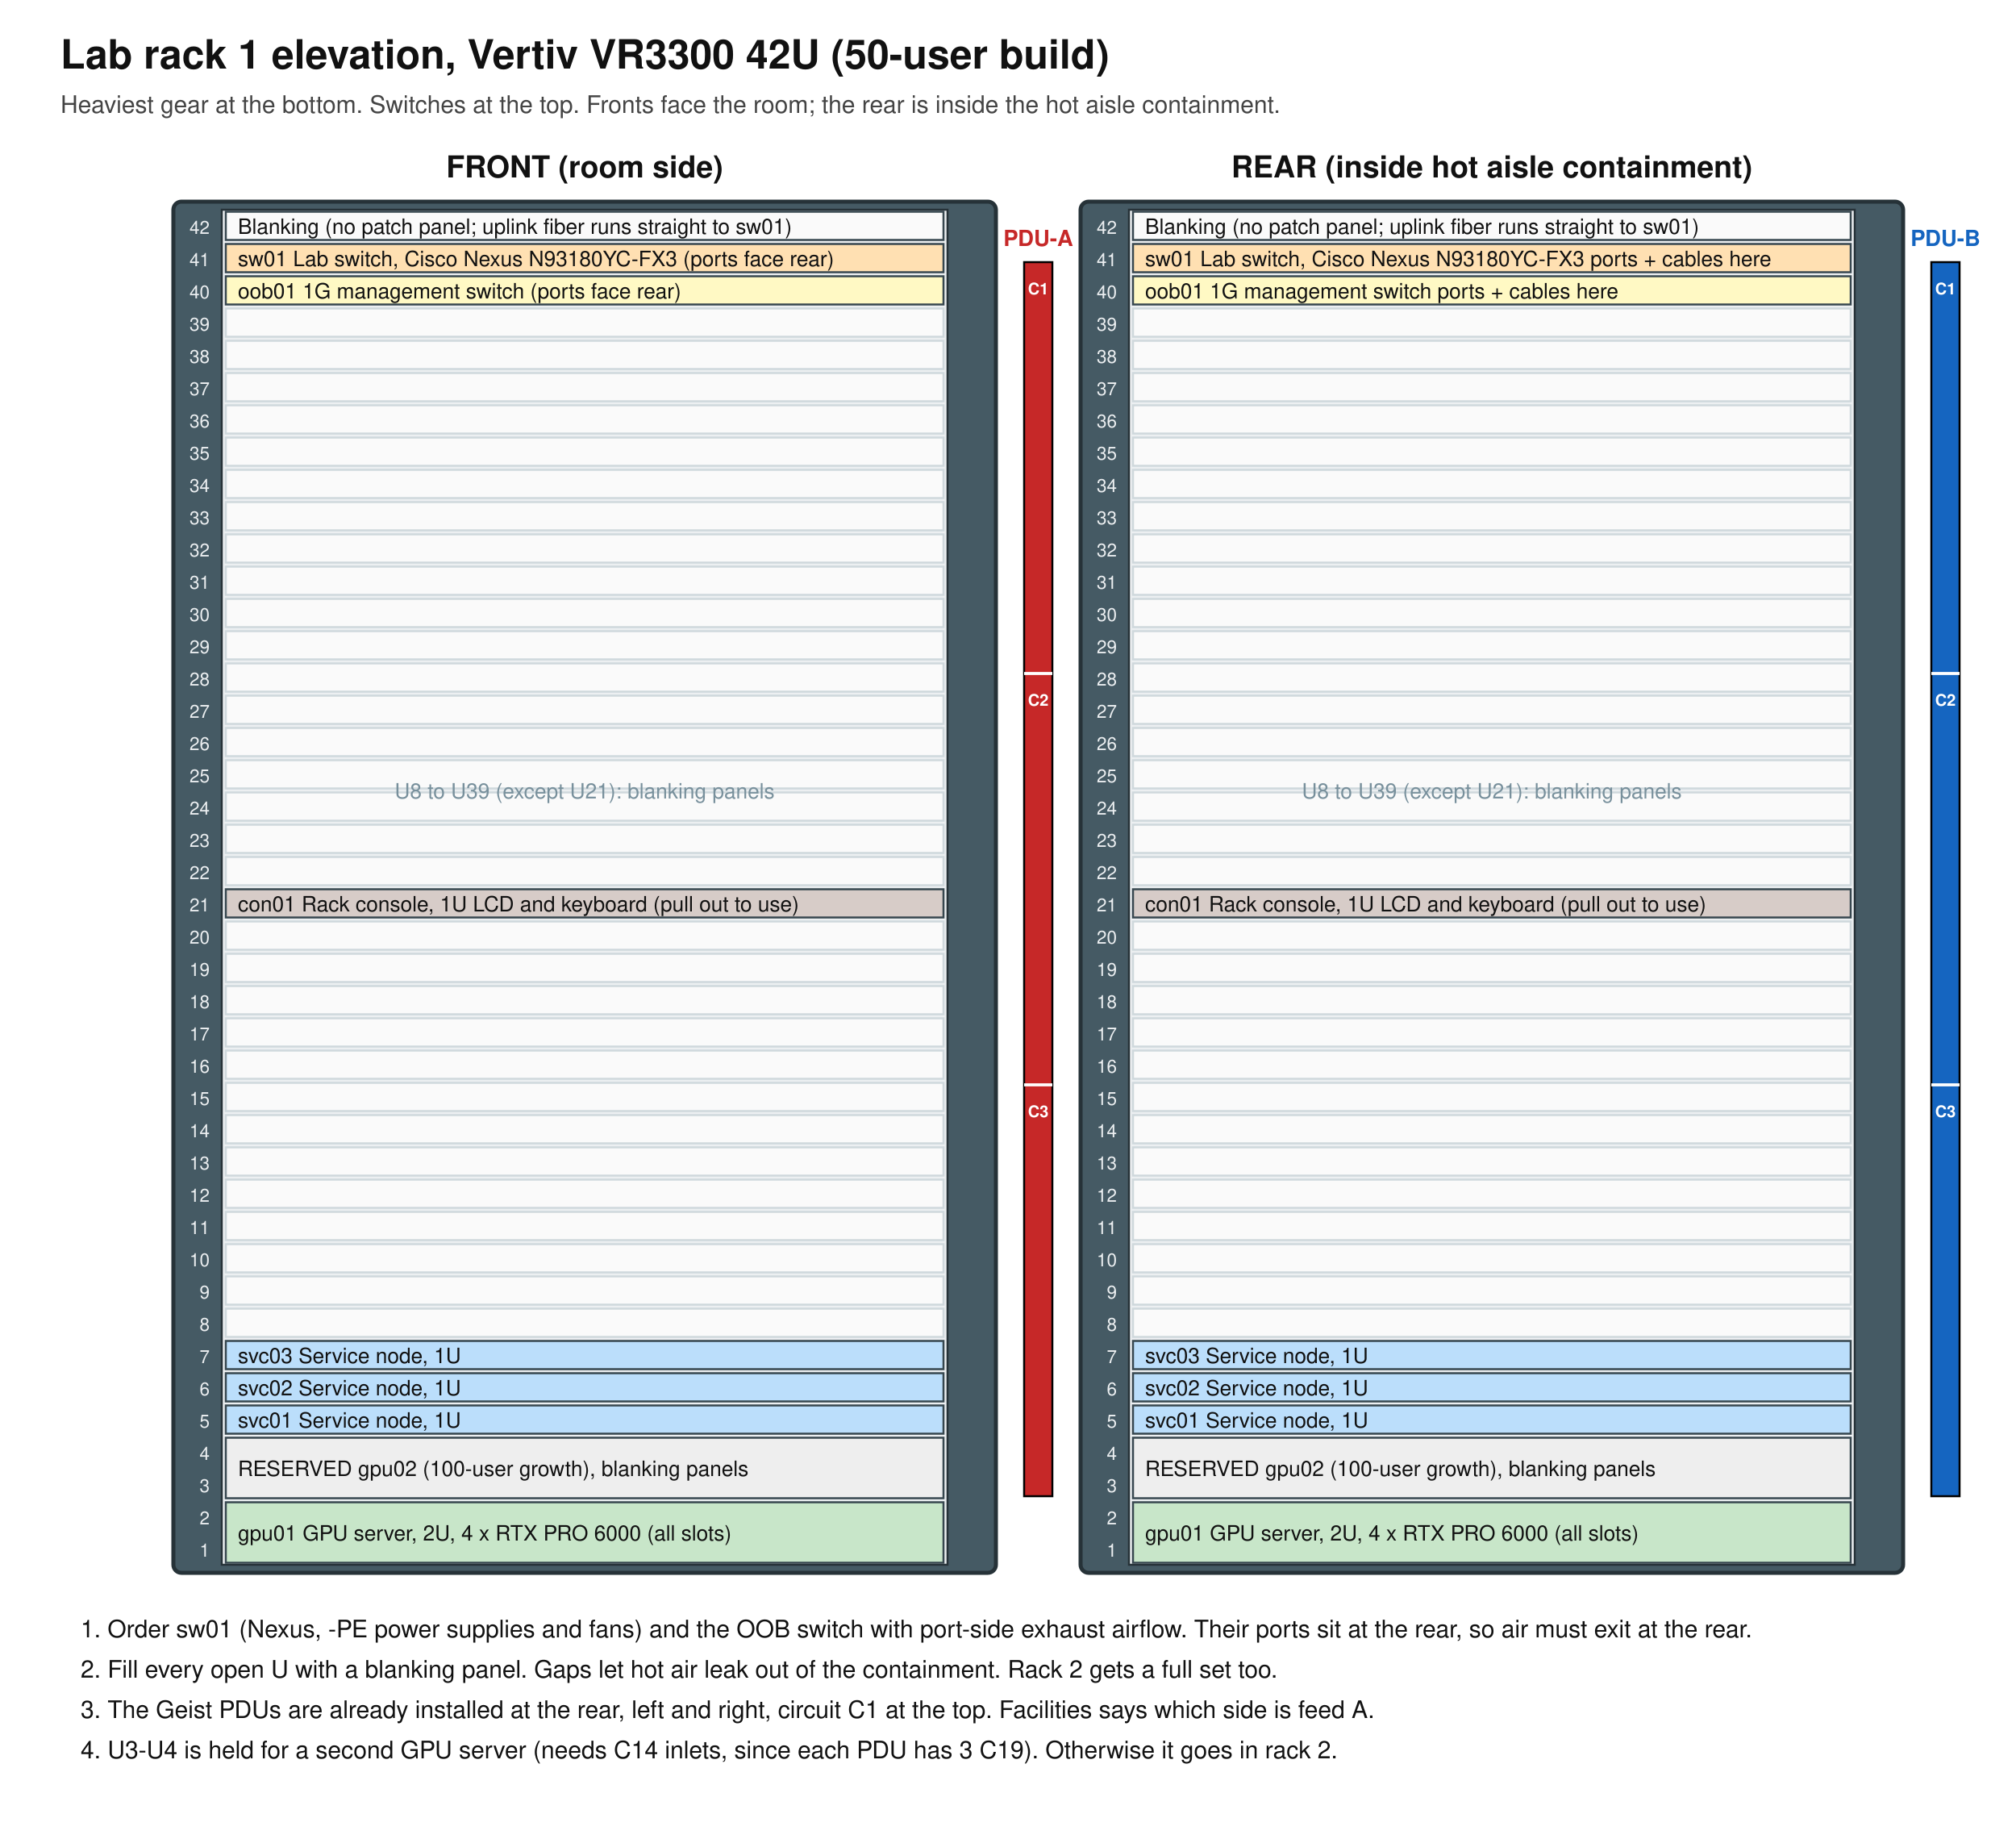
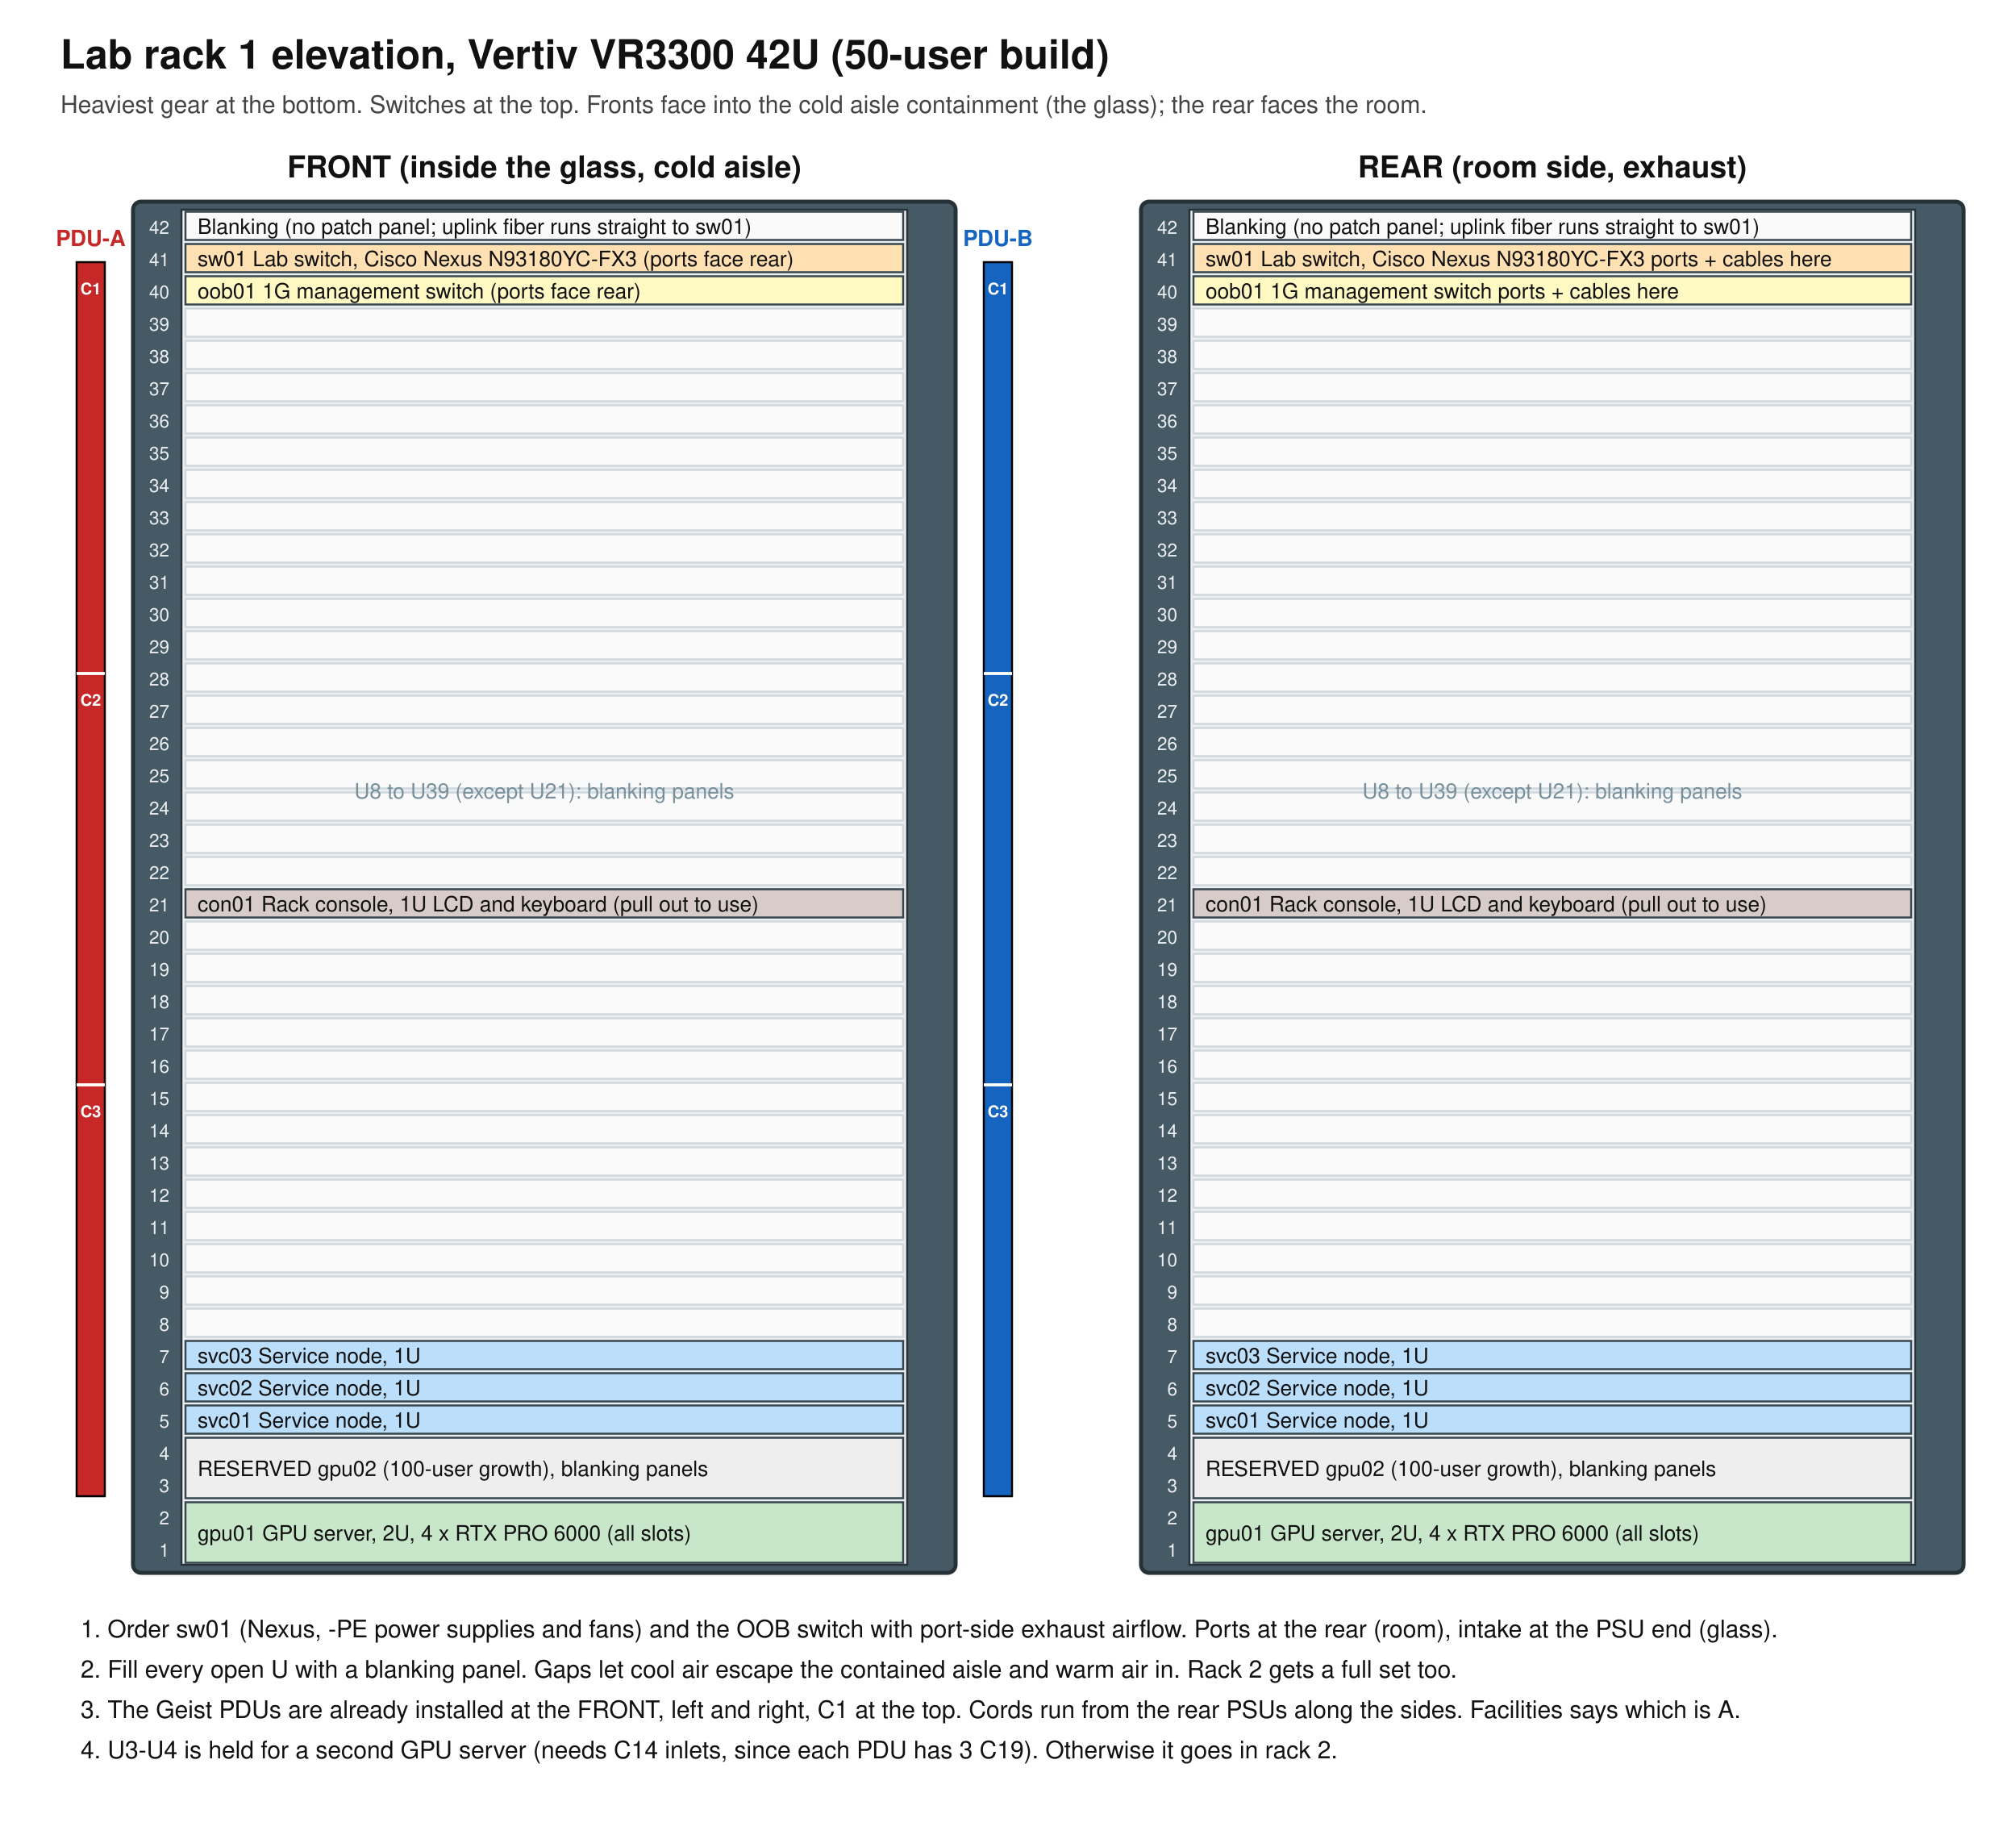
<svg xmlns="http://www.w3.org/2000/svg" viewBox="0 0 1000 912" width="1000" height="912" font-family="Helvetica, Arial, sans-serif">
  <rect width="1000" height="912" fill="#ffffff" />
  <text x="30" y="34" font-size="20" text-anchor="start" font-weight="bold" fill="#111">Lab rack 1 elevation, Vertiv VR3300 42U (50-user build)</text>
-   <text x="30" y="56" font-size="12" text-anchor="start" font-weight="normal" fill="#444">Heaviest gear at the bottom. Switches at the top. Fronts face the room; the rear is inside the hot aisle containment.</text>
-   <text x="290.0" y="88" font-size="15" text-anchor="middle" font-weight="bold" fill="#111">FRONT (room side)</text>
-   <rect x="86" y="100" width="408" height="680" fill="#455a64" stroke="#263238" stroke-width="2" rx="4" />
-   <rect x="110" y="104" width="360" height="672" fill="#eceff1" stroke="#263238" stroke-width="1" rx="0" />
-   <rect x="112" y="105" width="356" height="14" fill="#fafafa" stroke="#37474f" stroke-width="1" rx="0" />
-   <text x="118" y="116.0" font-size="10.5" text-anchor="start" font-weight="normal" fill="#111">Blanking (no patch panel; uplink fiber runs straight to sw01)</text>
-   <rect x="112" y="121" width="356" height="14" fill="#ffe0b2" stroke="#37474f" stroke-width="1" rx="0" />
-   <text x="118" y="132.0" font-size="10.5" text-anchor="start" font-weight="normal" fill="#111">sw01  Lab switch, Cisco Nexus N93180YC-FX3 (ports face rear)</text>
-   <rect x="112" y="137" width="356" height="14" fill="#fff9c4" stroke="#37474f" stroke-width="1" rx="0" />
-   <text x="118" y="148.0" font-size="10.5" text-anchor="start" font-weight="normal" fill="#111">oob01  1G management switch (ports face rear)</text>
-   <rect x="112" y="441" width="356" height="14" fill="#d7ccc8" stroke="#37474f" stroke-width="1" rx="0" />
-   <text x="118" y="452.0" font-size="10.5" text-anchor="start" font-weight="normal" fill="#111">con01  Rack console, 1U LCD and keyboard (pull out to use)</text>
-   <rect x="112" y="665" width="356" height="14" fill="#bbdefb" stroke="#37474f" stroke-width="1" rx="0" />
-   <text x="118" y="676.0" font-size="10.5" text-anchor="start" font-weight="normal" fill="#111">svc03  Service node, 1U</text>
-   <rect x="112" y="681" width="356" height="14" fill="#bbdefb" stroke="#37474f" stroke-width="1" rx="0" />
-   <text x="118" y="692.0" font-size="10.5" text-anchor="start" font-weight="normal" fill="#111">svc02  Service node, 1U</text>
-   <rect x="112" y="697" width="356" height="14" fill="#bbdefb" stroke="#37474f" stroke-width="1" rx="0" />
-   <text x="118" y="708.0" font-size="10.5" text-anchor="start" font-weight="normal" fill="#111">svc01  Service node, 1U</text>
-   <rect x="112" y="713" width="356" height="30" fill="#eeeeee" stroke="#37474f" stroke-width="1" rx="0" />
-   <text x="118" y="732.0" font-size="10.5" text-anchor="start" font-weight="normal" fill="#111">RESERVED gpu02 (100-user growth), blanking panels</text>
-   <rect x="112" y="745" width="356" height="30" fill="#c8e6c9" stroke="#37474f" stroke-width="1" rx="0" />
-   <text x="118" y="764.0" font-size="10.5" text-anchor="start" font-weight="normal" fill="#111">gpu01  GPU server, 2U, 4 x RTX PRO 6000 (all slots)</text>
-   <text x="104" y="772" font-size="9" text-anchor="end" font-weight="normal" fill="#eceff1">1</text>
-   <text x="104" y="756" font-size="9" text-anchor="end" font-weight="normal" fill="#eceff1">2</text>
-   <text x="104" y="740" font-size="9" text-anchor="end" font-weight="normal" fill="#eceff1">3</text>
-   <text x="104" y="724" font-size="9" text-anchor="end" font-weight="normal" fill="#eceff1">4</text>
-   <text x="104" y="708" font-size="9" text-anchor="end" font-weight="normal" fill="#eceff1">5</text>
-   <text x="104" y="692" font-size="9" text-anchor="end" font-weight="normal" fill="#eceff1">6</text>
-   <text x="104" y="676" font-size="9" text-anchor="end" font-weight="normal" fill="#eceff1">7</text>
-   <rect x="112" y="649" width="356" height="14" fill="#fafafa" stroke="#cfd8dc" stroke-width="1" rx="0" />
-   <text x="104" y="660" font-size="9" text-anchor="end" font-weight="normal" fill="#eceff1">8</text>
-   <rect x="112" y="633" width="356" height="14" fill="#fafafa" stroke="#cfd8dc" stroke-width="1" rx="0" />
-   <text x="104" y="644" font-size="9" text-anchor="end" font-weight="normal" fill="#eceff1">9</text>
-   <rect x="112" y="617" width="356" height="14" fill="#fafafa" stroke="#cfd8dc" stroke-width="1" rx="0" />
-   <text x="104" y="628" font-size="9" text-anchor="end" font-weight="normal" fill="#eceff1">10</text>
-   <rect x="112" y="601" width="356" height="14" fill="#fafafa" stroke="#cfd8dc" stroke-width="1" rx="0" />
-   <text x="104" y="612" font-size="9" text-anchor="end" font-weight="normal" fill="#eceff1">11</text>
-   <rect x="112" y="585" width="356" height="14" fill="#fafafa" stroke="#cfd8dc" stroke-width="1" rx="0" />
-   <text x="104" y="596" font-size="9" text-anchor="end" font-weight="normal" fill="#eceff1">12</text>
-   <rect x="112" y="569" width="356" height="14" fill="#fafafa" stroke="#cfd8dc" stroke-width="1" rx="0" />
-   <text x="104" y="580" font-size="9" text-anchor="end" font-weight="normal" fill="#eceff1">13</text>
-   <rect x="112" y="553" width="356" height="14" fill="#fafafa" stroke="#cfd8dc" stroke-width="1" rx="0" />
-   <text x="104" y="564" font-size="9" text-anchor="end" font-weight="normal" fill="#eceff1">14</text>
-   <rect x="112" y="537" width="356" height="14" fill="#fafafa" stroke="#cfd8dc" stroke-width="1" rx="0" />
-   <text x="104" y="548" font-size="9" text-anchor="end" font-weight="normal" fill="#eceff1">15</text>
-   <rect x="112" y="521" width="356" height="14" fill="#fafafa" stroke="#cfd8dc" stroke-width="1" rx="0" />
-   <text x="104" y="532" font-size="9" text-anchor="end" font-weight="normal" fill="#eceff1">16</text>
-   <rect x="112" y="505" width="356" height="14" fill="#fafafa" stroke="#cfd8dc" stroke-width="1" rx="0" />
-   <text x="104" y="516" font-size="9" text-anchor="end" font-weight="normal" fill="#eceff1">17</text>
-   <rect x="112" y="489" width="356" height="14" fill="#fafafa" stroke="#cfd8dc" stroke-width="1" rx="0" />
-   <text x="104" y="500" font-size="9" text-anchor="end" font-weight="normal" fill="#eceff1">18</text>
-   <rect x="112" y="473" width="356" height="14" fill="#fafafa" stroke="#cfd8dc" stroke-width="1" rx="0" />
-   <text x="104" y="484" font-size="9" text-anchor="end" font-weight="normal" fill="#eceff1">19</text>
-   <rect x="112" y="457" width="356" height="14" fill="#fafafa" stroke="#cfd8dc" stroke-width="1" rx="0" />
-   <text x="104" y="468" font-size="9" text-anchor="end" font-weight="normal" fill="#eceff1">20</text>
-   <text x="104" y="452" font-size="9" text-anchor="end" font-weight="normal" fill="#eceff1">21</text>
-   <rect x="112" y="425" width="356" height="14" fill="#fafafa" stroke="#cfd8dc" stroke-width="1" rx="0" />
-   <text x="104" y="436" font-size="9" text-anchor="end" font-weight="normal" fill="#eceff1">22</text>
-   <rect x="112" y="409" width="356" height="14" fill="#fafafa" stroke="#cfd8dc" stroke-width="1" rx="0" />
-   <text x="104" y="420" font-size="9" text-anchor="end" font-weight="normal" fill="#eceff1">23</text>
-   <rect x="112" y="393" width="356" height="14" fill="#fafafa" stroke="#cfd8dc" stroke-width="1" rx="0" />
-   <text x="104" y="404" font-size="9" text-anchor="end" font-weight="normal" fill="#eceff1">24</text>
-   <rect x="112" y="377" width="356" height="14" fill="#fafafa" stroke="#cfd8dc" stroke-width="1" rx="0" />
-   <text x="104" y="388" font-size="9" text-anchor="end" font-weight="normal" fill="#eceff1">25</text>
-   <rect x="112" y="361" width="356" height="14" fill="#fafafa" stroke="#cfd8dc" stroke-width="1" rx="0" />
-   <text x="104" y="372" font-size="9" text-anchor="end" font-weight="normal" fill="#eceff1">26</text>
-   <rect x="112" y="345" width="356" height="14" fill="#fafafa" stroke="#cfd8dc" stroke-width="1" rx="0" />
-   <text x="104" y="356" font-size="9" text-anchor="end" font-weight="normal" fill="#eceff1">27</text>
-   <rect x="112" y="329" width="356" height="14" fill="#fafafa" stroke="#cfd8dc" stroke-width="1" rx="0" />
-   <text x="104" y="340" font-size="9" text-anchor="end" font-weight="normal" fill="#eceff1">28</text>
-   <rect x="112" y="313" width="356" height="14" fill="#fafafa" stroke="#cfd8dc" stroke-width="1" rx="0" />
-   <text x="104" y="324" font-size="9" text-anchor="end" font-weight="normal" fill="#eceff1">29</text>
-   <rect x="112" y="297" width="356" height="14" fill="#fafafa" stroke="#cfd8dc" stroke-width="1" rx="0" />
-   <text x="104" y="308" font-size="9" text-anchor="end" font-weight="normal" fill="#eceff1">30</text>
-   <rect x="112" y="281" width="356" height="14" fill="#fafafa" stroke="#cfd8dc" stroke-width="1" rx="0" />
-   <text x="104" y="292" font-size="9" text-anchor="end" font-weight="normal" fill="#eceff1">31</text>
-   <rect x="112" y="265" width="356" height="14" fill="#fafafa" stroke="#cfd8dc" stroke-width="1" rx="0" />
-   <text x="104" y="276" font-size="9" text-anchor="end" font-weight="normal" fill="#eceff1">32</text>
-   <rect x="112" y="249" width="356" height="14" fill="#fafafa" stroke="#cfd8dc" stroke-width="1" rx="0" />
-   <text x="104" y="260" font-size="9" text-anchor="end" font-weight="normal" fill="#eceff1">33</text>
-   <rect x="112" y="233" width="356" height="14" fill="#fafafa" stroke="#cfd8dc" stroke-width="1" rx="0" />
-   <text x="104" y="244" font-size="9" text-anchor="end" font-weight="normal" fill="#eceff1">34</text>
-   <rect x="112" y="217" width="356" height="14" fill="#fafafa" stroke="#cfd8dc" stroke-width="1" rx="0" />
-   <text x="104" y="228" font-size="9" text-anchor="end" font-weight="normal" fill="#eceff1">35</text>
-   <rect x="112" y="201" width="356" height="14" fill="#fafafa" stroke="#cfd8dc" stroke-width="1" rx="0" />
-   <text x="104" y="212" font-size="9" text-anchor="end" font-weight="normal" fill="#eceff1">36</text>
-   <rect x="112" y="185" width="356" height="14" fill="#fafafa" stroke="#cfd8dc" stroke-width="1" rx="0" />
-   <text x="104" y="196" font-size="9" text-anchor="end" font-weight="normal" fill="#eceff1">37</text>
-   <rect x="112" y="169" width="356" height="14" fill="#fafafa" stroke="#cfd8dc" stroke-width="1" rx="0" />
-   <text x="104" y="180" font-size="9" text-anchor="end" font-weight="normal" fill="#eceff1">38</text>
-   <rect x="112" y="153" width="356" height="14" fill="#fafafa" stroke="#cfd8dc" stroke-width="1" rx="0" />
-   <text x="104" y="164" font-size="9" text-anchor="end" font-weight="normal" fill="#eceff1">39</text>
-   <text x="104" y="148" font-size="9" text-anchor="end" font-weight="normal" fill="#eceff1">40</text>
-   <text x="104" y="132" font-size="9" text-anchor="end" font-weight="normal" fill="#eceff1">41</text>
-   <text x="104" y="116" font-size="9" text-anchor="end" font-weight="normal" fill="#eceff1">42</text>
-   <text x="290.0" y="396" font-size="10.5" text-anchor="middle" font-weight="normal" fill="#78909c">U8 to U39 (except U21): blanking panels</text>
-   <text x="740.0" y="88" font-size="15" text-anchor="middle" font-weight="bold" fill="#111">REAR (inside hot aisle containment)</text>
-   <rect x="536" y="100" width="408" height="680" fill="#455a64" stroke="#263238" stroke-width="2" rx="4" />
-   <rect x="560" y="104" width="360" height="672" fill="#eceff1" stroke="#263238" stroke-width="1" rx="0" />
-   <rect x="562" y="105" width="356" height="14" fill="#fafafa" stroke="#37474f" stroke-width="1" rx="0" />
-   <text x="568" y="116.0" font-size="10.5" text-anchor="start" font-weight="normal" fill="#111">Blanking (no patch panel; uplink fiber runs straight to sw01)</text>
-   <rect x="562" y="121" width="356" height="14" fill="#ffe0b2" stroke="#37474f" stroke-width="1" rx="0" />
-   <text x="568" y="132.0" font-size="10.5" text-anchor="start" font-weight="normal" fill="#111">sw01  Lab switch, Cisco Nexus N93180YC-FX3 ports + cables here</text>
-   <rect x="562" y="137" width="356" height="14" fill="#fff9c4" stroke="#37474f" stroke-width="1" rx="0" />
-   <text x="568" y="148.0" font-size="10.5" text-anchor="start" font-weight="normal" fill="#111">oob01  1G management switch ports + cables here</text>
-   <rect x="562" y="441" width="356" height="14" fill="#d7ccc8" stroke="#37474f" stroke-width="1" rx="0" />
-   <text x="568" y="452.0" font-size="10.5" text-anchor="start" font-weight="normal" fill="#111">con01  Rack console, 1U LCD and keyboard (pull out to use)</text>
-   <rect x="562" y="665" width="356" height="14" fill="#bbdefb" stroke="#37474f" stroke-width="1" rx="0" />
-   <text x="568" y="676.0" font-size="10.5" text-anchor="start" font-weight="normal" fill="#111">svc03  Service node, 1U</text>
-   <rect x="562" y="681" width="356" height="14" fill="#bbdefb" stroke="#37474f" stroke-width="1" rx="0" />
-   <text x="568" y="692.0" font-size="10.5" text-anchor="start" font-weight="normal" fill="#111">svc02  Service node, 1U</text>
-   <rect x="562" y="697" width="356" height="14" fill="#bbdefb" stroke="#37474f" stroke-width="1" rx="0" />
-   <text x="568" y="708.0" font-size="10.5" text-anchor="start" font-weight="normal" fill="#111">svc01  Service node, 1U</text>
-   <rect x="562" y="713" width="356" height="30" fill="#eeeeee" stroke="#37474f" stroke-width="1" rx="0" />
-   <text x="568" y="732.0" font-size="10.5" text-anchor="start" font-weight="normal" fill="#111">RESERVED gpu02 (100-user growth), blanking panels</text>
-   <rect x="562" y="745" width="356" height="30" fill="#c8e6c9" stroke="#37474f" stroke-width="1" rx="0" />
-   <text x="568" y="764.0" font-size="10.5" text-anchor="start" font-weight="normal" fill="#111">gpu01  GPU server, 2U, 4 x RTX PRO 6000 (all slots)</text>
-   <text x="554" y="772" font-size="9" text-anchor="end" font-weight="normal" fill="#eceff1">1</text>
-   <text x="554" y="756" font-size="9" text-anchor="end" font-weight="normal" fill="#eceff1">2</text>
-   <text x="554" y="740" font-size="9" text-anchor="end" font-weight="normal" fill="#eceff1">3</text>
-   <text x="554" y="724" font-size="9" text-anchor="end" font-weight="normal" fill="#eceff1">4</text>
-   <text x="554" y="708" font-size="9" text-anchor="end" font-weight="normal" fill="#eceff1">5</text>
-   <text x="554" y="692" font-size="9" text-anchor="end" font-weight="normal" fill="#eceff1">6</text>
-   <text x="554" y="676" font-size="9" text-anchor="end" font-weight="normal" fill="#eceff1">7</text>
-   <rect x="562" y="649" width="356" height="14" fill="#fafafa" stroke="#cfd8dc" stroke-width="1" rx="0" />
-   <text x="554" y="660" font-size="9" text-anchor="end" font-weight="normal" fill="#eceff1">8</text>
-   <rect x="562" y="633" width="356" height="14" fill="#fafafa" stroke="#cfd8dc" stroke-width="1" rx="0" />
-   <text x="554" y="644" font-size="9" text-anchor="end" font-weight="normal" fill="#eceff1">9</text>
-   <rect x="562" y="617" width="356" height="14" fill="#fafafa" stroke="#cfd8dc" stroke-width="1" rx="0" />
-   <text x="554" y="628" font-size="9" text-anchor="end" font-weight="normal" fill="#eceff1">10</text>
-   <rect x="562" y="601" width="356" height="14" fill="#fafafa" stroke="#cfd8dc" stroke-width="1" rx="0" />
-   <text x="554" y="612" font-size="9" text-anchor="end" font-weight="normal" fill="#eceff1">11</text>
-   <rect x="562" y="585" width="356" height="14" fill="#fafafa" stroke="#cfd8dc" stroke-width="1" rx="0" />
-   <text x="554" y="596" font-size="9" text-anchor="end" font-weight="normal" fill="#eceff1">12</text>
-   <rect x="562" y="569" width="356" height="14" fill="#fafafa" stroke="#cfd8dc" stroke-width="1" rx="0" />
-   <text x="554" y="580" font-size="9" text-anchor="end" font-weight="normal" fill="#eceff1">13</text>
-   <rect x="562" y="553" width="356" height="14" fill="#fafafa" stroke="#cfd8dc" stroke-width="1" rx="0" />
-   <text x="554" y="564" font-size="9" text-anchor="end" font-weight="normal" fill="#eceff1">14</text>
-   <rect x="562" y="537" width="356" height="14" fill="#fafafa" stroke="#cfd8dc" stroke-width="1" rx="0" />
-   <text x="554" y="548" font-size="9" text-anchor="end" font-weight="normal" fill="#eceff1">15</text>
-   <rect x="562" y="521" width="356" height="14" fill="#fafafa" stroke="#cfd8dc" stroke-width="1" rx="0" />
-   <text x="554" y="532" font-size="9" text-anchor="end" font-weight="normal" fill="#eceff1">16</text>
-   <rect x="562" y="505" width="356" height="14" fill="#fafafa" stroke="#cfd8dc" stroke-width="1" rx="0" />
-   <text x="554" y="516" font-size="9" text-anchor="end" font-weight="normal" fill="#eceff1">17</text>
-   <rect x="562" y="489" width="356" height="14" fill="#fafafa" stroke="#cfd8dc" stroke-width="1" rx="0" />
-   <text x="554" y="500" font-size="9" text-anchor="end" font-weight="normal" fill="#eceff1">18</text>
-   <rect x="562" y="473" width="356" height="14" fill="#fafafa" stroke="#cfd8dc" stroke-width="1" rx="0" />
-   <text x="554" y="484" font-size="9" text-anchor="end" font-weight="normal" fill="#eceff1">19</text>
-   <rect x="562" y="457" width="356" height="14" fill="#fafafa" stroke="#cfd8dc" stroke-width="1" rx="0" />
-   <text x="554" y="468" font-size="9" text-anchor="end" font-weight="normal" fill="#eceff1">20</text>
-   <text x="554" y="452" font-size="9" text-anchor="end" font-weight="normal" fill="#eceff1">21</text>
-   <rect x="562" y="425" width="356" height="14" fill="#fafafa" stroke="#cfd8dc" stroke-width="1" rx="0" />
-   <text x="554" y="436" font-size="9" text-anchor="end" font-weight="normal" fill="#eceff1">22</text>
-   <rect x="562" y="409" width="356" height="14" fill="#fafafa" stroke="#cfd8dc" stroke-width="1" rx="0" />
-   <text x="554" y="420" font-size="9" text-anchor="end" font-weight="normal" fill="#eceff1">23</text>
-   <rect x="562" y="393" width="356" height="14" fill="#fafafa" stroke="#cfd8dc" stroke-width="1" rx="0" />
-   <text x="554" y="404" font-size="9" text-anchor="end" font-weight="normal" fill="#eceff1">24</text>
-   <rect x="562" y="377" width="356" height="14" fill="#fafafa" stroke="#cfd8dc" stroke-width="1" rx="0" />
-   <text x="554" y="388" font-size="9" text-anchor="end" font-weight="normal" fill="#eceff1">25</text>
-   <rect x="562" y="361" width="356" height="14" fill="#fafafa" stroke="#cfd8dc" stroke-width="1" rx="0" />
-   <text x="554" y="372" font-size="9" text-anchor="end" font-weight="normal" fill="#eceff1">26</text>
-   <rect x="562" y="345" width="356" height="14" fill="#fafafa" stroke="#cfd8dc" stroke-width="1" rx="0" />
-   <text x="554" y="356" font-size="9" text-anchor="end" font-weight="normal" fill="#eceff1">27</text>
-   <rect x="562" y="329" width="356" height="14" fill="#fafafa" stroke="#cfd8dc" stroke-width="1" rx="0" />
-   <text x="554" y="340" font-size="9" text-anchor="end" font-weight="normal" fill="#eceff1">28</text>
-   <rect x="562" y="313" width="356" height="14" fill="#fafafa" stroke="#cfd8dc" stroke-width="1" rx="0" />
-   <text x="554" y="324" font-size="9" text-anchor="end" font-weight="normal" fill="#eceff1">29</text>
-   <rect x="562" y="297" width="356" height="14" fill="#fafafa" stroke="#cfd8dc" stroke-width="1" rx="0" />
-   <text x="554" y="308" font-size="9" text-anchor="end" font-weight="normal" fill="#eceff1">30</text>
-   <rect x="562" y="281" width="356" height="14" fill="#fafafa" stroke="#cfd8dc" stroke-width="1" rx="0" />
-   <text x="554" y="292" font-size="9" text-anchor="end" font-weight="normal" fill="#eceff1">31</text>
-   <rect x="562" y="265" width="356" height="14" fill="#fafafa" stroke="#cfd8dc" stroke-width="1" rx="0" />
-   <text x="554" y="276" font-size="9" text-anchor="end" font-weight="normal" fill="#eceff1">32</text>
-   <rect x="562" y="249" width="356" height="14" fill="#fafafa" stroke="#cfd8dc" stroke-width="1" rx="0" />
-   <text x="554" y="260" font-size="9" text-anchor="end" font-weight="normal" fill="#eceff1">33</text>
-   <rect x="562" y="233" width="356" height="14" fill="#fafafa" stroke="#cfd8dc" stroke-width="1" rx="0" />
-   <text x="554" y="244" font-size="9" text-anchor="end" font-weight="normal" fill="#eceff1">34</text>
-   <rect x="562" y="217" width="356" height="14" fill="#fafafa" stroke="#cfd8dc" stroke-width="1" rx="0" />
-   <text x="554" y="228" font-size="9" text-anchor="end" font-weight="normal" fill="#eceff1">35</text>
-   <rect x="562" y="201" width="356" height="14" fill="#fafafa" stroke="#cfd8dc" stroke-width="1" rx="0" />
-   <text x="554" y="212" font-size="9" text-anchor="end" font-weight="normal" fill="#eceff1">36</text>
-   <rect x="562" y="185" width="356" height="14" fill="#fafafa" stroke="#cfd8dc" stroke-width="1" rx="0" />
-   <text x="554" y="196" font-size="9" text-anchor="end" font-weight="normal" fill="#eceff1">37</text>
-   <rect x="562" y="169" width="356" height="14" fill="#fafafa" stroke="#cfd8dc" stroke-width="1" rx="0" />
-   <text x="554" y="180" font-size="9" text-anchor="end" font-weight="normal" fill="#eceff1">38</text>
-   <rect x="562" y="153" width="356" height="14" fill="#fafafa" stroke="#cfd8dc" stroke-width="1" rx="0" />
-   <text x="554" y="164" font-size="9" text-anchor="end" font-weight="normal" fill="#eceff1">39</text>
-   <text x="554" y="148" font-size="9" text-anchor="end" font-weight="normal" fill="#eceff1">40</text>
-   <text x="554" y="132" font-size="9" text-anchor="end" font-weight="normal" fill="#eceff1">41</text>
-   <text x="554" y="116" font-size="9" text-anchor="end" font-weight="normal" fill="#eceff1">42</text>
-   <text x="740.0" y="396" font-size="10.5" text-anchor="middle" font-weight="normal" fill="#78909c">U8 to U39 (except U21): blanking panels</text>
-   <rect x="508" y="130" width="14" height="612" fill="#c62828" stroke="#000" stroke-width="1" rx="0" />
-   <rect x="958" y="130" width="14" height="612" fill="#1565c0" stroke="#000" stroke-width="1" rx="0" />
-   <text x="515" y="122" font-size="11" text-anchor="middle" font-weight="bold" fill="#c62828">PDU-A</text>
-   <text x="965" y="122" font-size="11" text-anchor="middle" font-weight="bold" fill="#1565c0">PDU-B</text>
-   <text x="515" y="146.0" font-size="8" text-anchor="middle" font-weight="bold" fill="#ffffff">C1</text>
-   <line x1="508" y1="334.0" x2="522" y2="334.0" stroke="#ffffff" stroke-width="1.5" />
-   <text x="515" y="350.0" font-size="8" text-anchor="middle" font-weight="bold" fill="#ffffff">C2</text>
-   <line x1="508" y1="538.0" x2="522" y2="538.0" stroke="#ffffff" stroke-width="1.5" />
-   <text x="515" y="554.0" font-size="8" text-anchor="middle" font-weight="bold" fill="#ffffff">C3</text>
-   <text x="965" y="146.0" font-size="8" text-anchor="middle" font-weight="bold" fill="#ffffff">C1</text>
-   <line x1="958" y1="334.0" x2="972" y2="334.0" stroke="#ffffff" stroke-width="1.5" />
-   <text x="965" y="350.0" font-size="8" text-anchor="middle" font-weight="bold" fill="#ffffff">C2</text>
-   <line x1="958" y1="538.0" x2="972" y2="538.0" stroke="#ffffff" stroke-width="1.5" />
-   <text x="965" y="554.0" font-size="8" text-anchor="middle" font-weight="bold" fill="#ffffff">C3</text>
-   <text x="40" y="812" font-size="12" text-anchor="start" font-weight="normal" fill="#111">1. Order sw01 (Nexus, -PE power supplies and fans) and the OOB switch with port-side exhaust airflow. Their ports sit at the rear, so air must exit at the rear.</text>
-   <text x="40" y="832" font-size="12" text-anchor="start" font-weight="normal" fill="#111">2. Fill every open U with a blanking panel. Gaps let hot air leak out of the containment. Rack 2 gets a full set too.</text>
-   <text x="40" y="852" font-size="12" text-anchor="start" font-weight="normal" fill="#111">3. The Geist PDUs are already installed at the rear, left and right, circuit C1 at the top. Facilities says which side is feed A.</text>
+   <text x="30" y="56" font-size="12" text-anchor="start" font-weight="normal" fill="#444">Heaviest gear at the bottom. Switches at the top. Fronts face into the cold aisle containment (the glass); the rear faces the room.</text>
+   <text x="270.0" y="88" font-size="15" text-anchor="middle" font-weight="bold" fill="#111">FRONT (inside the glass, cold aisle)</text>
+   <rect x="66" y="100" width="408" height="680" fill="#455a64" stroke="#263238" stroke-width="2" rx="4" />
+   <rect x="90" y="104" width="360" height="672" fill="#eceff1" stroke="#263238" stroke-width="1" rx="0" />
+   <rect x="92" y="105" width="356" height="14" fill="#fafafa" stroke="#37474f" stroke-width="1" rx="0" />
+   <text x="98" y="116.0" font-size="10.5" text-anchor="start" font-weight="normal" fill="#111">Blanking (no patch panel; uplink fiber runs straight to sw01)</text>
+   <rect x="92" y="121" width="356" height="14" fill="#ffe0b2" stroke="#37474f" stroke-width="1" rx="0" />
+   <text x="98" y="132.0" font-size="10.5" text-anchor="start" font-weight="normal" fill="#111">sw01  Lab switch, Cisco Nexus N93180YC-FX3 (ports face rear)</text>
+   <rect x="92" y="137" width="356" height="14" fill="#fff9c4" stroke="#37474f" stroke-width="1" rx="0" />
+   <text x="98" y="148.0" font-size="10.5" text-anchor="start" font-weight="normal" fill="#111">oob01  1G management switch (ports face rear)</text>
+   <rect x="92" y="441" width="356" height="14" fill="#d7ccc8" stroke="#37474f" stroke-width="1" rx="0" />
+   <text x="98" y="452.0" font-size="10.5" text-anchor="start" font-weight="normal" fill="#111">con01  Rack console, 1U LCD and keyboard (pull out to use)</text>
+   <rect x="92" y="665" width="356" height="14" fill="#bbdefb" stroke="#37474f" stroke-width="1" rx="0" />
+   <text x="98" y="676.0" font-size="10.5" text-anchor="start" font-weight="normal" fill="#111">svc03  Service node, 1U</text>
+   <rect x="92" y="681" width="356" height="14" fill="#bbdefb" stroke="#37474f" stroke-width="1" rx="0" />
+   <text x="98" y="692.0" font-size="10.5" text-anchor="start" font-weight="normal" fill="#111">svc02  Service node, 1U</text>
+   <rect x="92" y="697" width="356" height="14" fill="#bbdefb" stroke="#37474f" stroke-width="1" rx="0" />
+   <text x="98" y="708.0" font-size="10.5" text-anchor="start" font-weight="normal" fill="#111">svc01  Service node, 1U</text>
+   <rect x="92" y="713" width="356" height="30" fill="#eeeeee" stroke="#37474f" stroke-width="1" rx="0" />
+   <text x="98" y="732.0" font-size="10.5" text-anchor="start" font-weight="normal" fill="#111">RESERVED gpu02 (100-user growth), blanking panels</text>
+   <rect x="92" y="745" width="356" height="30" fill="#c8e6c9" stroke="#37474f" stroke-width="1" rx="0" />
+   <text x="98" y="764.0" font-size="10.5" text-anchor="start" font-weight="normal" fill="#111">gpu01  GPU server, 2U, 4 x RTX PRO 6000 (all slots)</text>
+   <text x="84" y="772" font-size="9" text-anchor="end" font-weight="normal" fill="#eceff1">1</text>
+   <text x="84" y="756" font-size="9" text-anchor="end" font-weight="normal" fill="#eceff1">2</text>
+   <text x="84" y="740" font-size="9" text-anchor="end" font-weight="normal" fill="#eceff1">3</text>
+   <text x="84" y="724" font-size="9" text-anchor="end" font-weight="normal" fill="#eceff1">4</text>
+   <text x="84" y="708" font-size="9" text-anchor="end" font-weight="normal" fill="#eceff1">5</text>
+   <text x="84" y="692" font-size="9" text-anchor="end" font-weight="normal" fill="#eceff1">6</text>
+   <text x="84" y="676" font-size="9" text-anchor="end" font-weight="normal" fill="#eceff1">7</text>
+   <rect x="92" y="649" width="356" height="14" fill="#fafafa" stroke="#cfd8dc" stroke-width="1" rx="0" />
+   <text x="84" y="660" font-size="9" text-anchor="end" font-weight="normal" fill="#eceff1">8</text>
+   <rect x="92" y="633" width="356" height="14" fill="#fafafa" stroke="#cfd8dc" stroke-width="1" rx="0" />
+   <text x="84" y="644" font-size="9" text-anchor="end" font-weight="normal" fill="#eceff1">9</text>
+   <rect x="92" y="617" width="356" height="14" fill="#fafafa" stroke="#cfd8dc" stroke-width="1" rx="0" />
+   <text x="84" y="628" font-size="9" text-anchor="end" font-weight="normal" fill="#eceff1">10</text>
+   <rect x="92" y="601" width="356" height="14" fill="#fafafa" stroke="#cfd8dc" stroke-width="1" rx="0" />
+   <text x="84" y="612" font-size="9" text-anchor="end" font-weight="normal" fill="#eceff1">11</text>
+   <rect x="92" y="585" width="356" height="14" fill="#fafafa" stroke="#cfd8dc" stroke-width="1" rx="0" />
+   <text x="84" y="596" font-size="9" text-anchor="end" font-weight="normal" fill="#eceff1">12</text>
+   <rect x="92" y="569" width="356" height="14" fill="#fafafa" stroke="#cfd8dc" stroke-width="1" rx="0" />
+   <text x="84" y="580" font-size="9" text-anchor="end" font-weight="normal" fill="#eceff1">13</text>
+   <rect x="92" y="553" width="356" height="14" fill="#fafafa" stroke="#cfd8dc" stroke-width="1" rx="0" />
+   <text x="84" y="564" font-size="9" text-anchor="end" font-weight="normal" fill="#eceff1">14</text>
+   <rect x="92" y="537" width="356" height="14" fill="#fafafa" stroke="#cfd8dc" stroke-width="1" rx="0" />
+   <text x="84" y="548" font-size="9" text-anchor="end" font-weight="normal" fill="#eceff1">15</text>
+   <rect x="92" y="521" width="356" height="14" fill="#fafafa" stroke="#cfd8dc" stroke-width="1" rx="0" />
+   <text x="84" y="532" font-size="9" text-anchor="end" font-weight="normal" fill="#eceff1">16</text>
+   <rect x="92" y="505" width="356" height="14" fill="#fafafa" stroke="#cfd8dc" stroke-width="1" rx="0" />
+   <text x="84" y="516" font-size="9" text-anchor="end" font-weight="normal" fill="#eceff1">17</text>
+   <rect x="92" y="489" width="356" height="14" fill="#fafafa" stroke="#cfd8dc" stroke-width="1" rx="0" />
+   <text x="84" y="500" font-size="9" text-anchor="end" font-weight="normal" fill="#eceff1">18</text>
+   <rect x="92" y="473" width="356" height="14" fill="#fafafa" stroke="#cfd8dc" stroke-width="1" rx="0" />
+   <text x="84" y="484" font-size="9" text-anchor="end" font-weight="normal" fill="#eceff1">19</text>
+   <rect x="92" y="457" width="356" height="14" fill="#fafafa" stroke="#cfd8dc" stroke-width="1" rx="0" />
+   <text x="84" y="468" font-size="9" text-anchor="end" font-weight="normal" fill="#eceff1">20</text>
+   <text x="84" y="452" font-size="9" text-anchor="end" font-weight="normal" fill="#eceff1">21</text>
+   <rect x="92" y="425" width="356" height="14" fill="#fafafa" stroke="#cfd8dc" stroke-width="1" rx="0" />
+   <text x="84" y="436" font-size="9" text-anchor="end" font-weight="normal" fill="#eceff1">22</text>
+   <rect x="92" y="409" width="356" height="14" fill="#fafafa" stroke="#cfd8dc" stroke-width="1" rx="0" />
+   <text x="84" y="420" font-size="9" text-anchor="end" font-weight="normal" fill="#eceff1">23</text>
+   <rect x="92" y="393" width="356" height="14" fill="#fafafa" stroke="#cfd8dc" stroke-width="1" rx="0" />
+   <text x="84" y="404" font-size="9" text-anchor="end" font-weight="normal" fill="#eceff1">24</text>
+   <rect x="92" y="377" width="356" height="14" fill="#fafafa" stroke="#cfd8dc" stroke-width="1" rx="0" />
+   <text x="84" y="388" font-size="9" text-anchor="end" font-weight="normal" fill="#eceff1">25</text>
+   <rect x="92" y="361" width="356" height="14" fill="#fafafa" stroke="#cfd8dc" stroke-width="1" rx="0" />
+   <text x="84" y="372" font-size="9" text-anchor="end" font-weight="normal" fill="#eceff1">26</text>
+   <rect x="92" y="345" width="356" height="14" fill="#fafafa" stroke="#cfd8dc" stroke-width="1" rx="0" />
+   <text x="84" y="356" font-size="9" text-anchor="end" font-weight="normal" fill="#eceff1">27</text>
+   <rect x="92" y="329" width="356" height="14" fill="#fafafa" stroke="#cfd8dc" stroke-width="1" rx="0" />
+   <text x="84" y="340" font-size="9" text-anchor="end" font-weight="normal" fill="#eceff1">28</text>
+   <rect x="92" y="313" width="356" height="14" fill="#fafafa" stroke="#cfd8dc" stroke-width="1" rx="0" />
+   <text x="84" y="324" font-size="9" text-anchor="end" font-weight="normal" fill="#eceff1">29</text>
+   <rect x="92" y="297" width="356" height="14" fill="#fafafa" stroke="#cfd8dc" stroke-width="1" rx="0" />
+   <text x="84" y="308" font-size="9" text-anchor="end" font-weight="normal" fill="#eceff1">30</text>
+   <rect x="92" y="281" width="356" height="14" fill="#fafafa" stroke="#cfd8dc" stroke-width="1" rx="0" />
+   <text x="84" y="292" font-size="9" text-anchor="end" font-weight="normal" fill="#eceff1">31</text>
+   <rect x="92" y="265" width="356" height="14" fill="#fafafa" stroke="#cfd8dc" stroke-width="1" rx="0" />
+   <text x="84" y="276" font-size="9" text-anchor="end" font-weight="normal" fill="#eceff1">32</text>
+   <rect x="92" y="249" width="356" height="14" fill="#fafafa" stroke="#cfd8dc" stroke-width="1" rx="0" />
+   <text x="84" y="260" font-size="9" text-anchor="end" font-weight="normal" fill="#eceff1">33</text>
+   <rect x="92" y="233" width="356" height="14" fill="#fafafa" stroke="#cfd8dc" stroke-width="1" rx="0" />
+   <text x="84" y="244" font-size="9" text-anchor="end" font-weight="normal" fill="#eceff1">34</text>
+   <rect x="92" y="217" width="356" height="14" fill="#fafafa" stroke="#cfd8dc" stroke-width="1" rx="0" />
+   <text x="84" y="228" font-size="9" text-anchor="end" font-weight="normal" fill="#eceff1">35</text>
+   <rect x="92" y="201" width="356" height="14" fill="#fafafa" stroke="#cfd8dc" stroke-width="1" rx="0" />
+   <text x="84" y="212" font-size="9" text-anchor="end" font-weight="normal" fill="#eceff1">36</text>
+   <rect x="92" y="185" width="356" height="14" fill="#fafafa" stroke="#cfd8dc" stroke-width="1" rx="0" />
+   <text x="84" y="196" font-size="9" text-anchor="end" font-weight="normal" fill="#eceff1">37</text>
+   <rect x="92" y="169" width="356" height="14" fill="#fafafa" stroke="#cfd8dc" stroke-width="1" rx="0" />
+   <text x="84" y="180" font-size="9" text-anchor="end" font-weight="normal" fill="#eceff1">38</text>
+   <rect x="92" y="153" width="356" height="14" fill="#fafafa" stroke="#cfd8dc" stroke-width="1" rx="0" />
+   <text x="84" y="164" font-size="9" text-anchor="end" font-weight="normal" fill="#eceff1">39</text>
+   <text x="84" y="148" font-size="9" text-anchor="end" font-weight="normal" fill="#eceff1">40</text>
+   <text x="84" y="132" font-size="9" text-anchor="end" font-weight="normal" fill="#eceff1">41</text>
+   <text x="84" y="116" font-size="9" text-anchor="end" font-weight="normal" fill="#eceff1">42</text>
+   <text x="270.0" y="396" font-size="10.5" text-anchor="middle" font-weight="normal" fill="#78909c">U8 to U39 (except U21): blanking panels</text>
+   <rect x="38" y="130" width="14" height="612" fill="#c62828" stroke="#000" stroke-width="1" rx="0" />
+   <rect x="488" y="130" width="14" height="612" fill="#1565c0" stroke="#000" stroke-width="1" rx="0" />
+   <text x="45" y="122" font-size="11" text-anchor="middle" font-weight="bold" fill="#c62828">PDU-A</text>
+   <text x="495" y="122" font-size="11" text-anchor="middle" font-weight="bold" fill="#1565c0">PDU-B</text>
+   <text x="45" y="146.0" font-size="8" text-anchor="middle" font-weight="bold" fill="#ffffff">C1</text>
+   <line x1="38" y1="334.0" x2="52" y2="334.0" stroke="#ffffff" stroke-width="1.5" />
+   <text x="45" y="350.0" font-size="8" text-anchor="middle" font-weight="bold" fill="#ffffff">C2</text>
+   <line x1="38" y1="538.0" x2="52" y2="538.0" stroke="#ffffff" stroke-width="1.5" />
+   <text x="45" y="554.0" font-size="8" text-anchor="middle" font-weight="bold" fill="#ffffff">C3</text>
+   <text x="495" y="146.0" font-size="8" text-anchor="middle" font-weight="bold" fill="#ffffff">C1</text>
+   <line x1="488" y1="334.0" x2="502" y2="334.0" stroke="#ffffff" stroke-width="1.5" />
+   <text x="495" y="350.0" font-size="8" text-anchor="middle" font-weight="bold" fill="#ffffff">C2</text>
+   <line x1="488" y1="538.0" x2="502" y2="538.0" stroke="#ffffff" stroke-width="1.5" />
+   <text x="495" y="554.0" font-size="8" text-anchor="middle" font-weight="bold" fill="#ffffff">C3</text>
+   <text x="770.0" y="88" font-size="15" text-anchor="middle" font-weight="bold" fill="#111">REAR (room side, exhaust)</text>
+   <rect x="566" y="100" width="408" height="680" fill="#455a64" stroke="#263238" stroke-width="2" rx="4" />
+   <rect x="590" y="104" width="360" height="672" fill="#eceff1" stroke="#263238" stroke-width="1" rx="0" />
+   <rect x="592" y="105" width="356" height="14" fill="#fafafa" stroke="#37474f" stroke-width="1" rx="0" />
+   <text x="598" y="116.0" font-size="10.5" text-anchor="start" font-weight="normal" fill="#111">Blanking (no patch panel; uplink fiber runs straight to sw01)</text>
+   <rect x="592" y="121" width="356" height="14" fill="#ffe0b2" stroke="#37474f" stroke-width="1" rx="0" />
+   <text x="598" y="132.0" font-size="10.5" text-anchor="start" font-weight="normal" fill="#111">sw01  Lab switch, Cisco Nexus N93180YC-FX3 ports + cables here</text>
+   <rect x="592" y="137" width="356" height="14" fill="#fff9c4" stroke="#37474f" stroke-width="1" rx="0" />
+   <text x="598" y="148.0" font-size="10.5" text-anchor="start" font-weight="normal" fill="#111">oob01  1G management switch ports + cables here</text>
+   <rect x="592" y="441" width="356" height="14" fill="#d7ccc8" stroke="#37474f" stroke-width="1" rx="0" />
+   <text x="598" y="452.0" font-size="10.5" text-anchor="start" font-weight="normal" fill="#111">con01  Rack console, 1U LCD and keyboard (pull out to use)</text>
+   <rect x="592" y="665" width="356" height="14" fill="#bbdefb" stroke="#37474f" stroke-width="1" rx="0" />
+   <text x="598" y="676.0" font-size="10.5" text-anchor="start" font-weight="normal" fill="#111">svc03  Service node, 1U</text>
+   <rect x="592" y="681" width="356" height="14" fill="#bbdefb" stroke="#37474f" stroke-width="1" rx="0" />
+   <text x="598" y="692.0" font-size="10.5" text-anchor="start" font-weight="normal" fill="#111">svc02  Service node, 1U</text>
+   <rect x="592" y="697" width="356" height="14" fill="#bbdefb" stroke="#37474f" stroke-width="1" rx="0" />
+   <text x="598" y="708.0" font-size="10.5" text-anchor="start" font-weight="normal" fill="#111">svc01  Service node, 1U</text>
+   <rect x="592" y="713" width="356" height="30" fill="#eeeeee" stroke="#37474f" stroke-width="1" rx="0" />
+   <text x="598" y="732.0" font-size="10.5" text-anchor="start" font-weight="normal" fill="#111">RESERVED gpu02 (100-user growth), blanking panels</text>
+   <rect x="592" y="745" width="356" height="30" fill="#c8e6c9" stroke="#37474f" stroke-width="1" rx="0" />
+   <text x="598" y="764.0" font-size="10.5" text-anchor="start" font-weight="normal" fill="#111">gpu01  GPU server, 2U, 4 x RTX PRO 6000 (all slots)</text>
+   <text x="584" y="772" font-size="9" text-anchor="end" font-weight="normal" fill="#eceff1">1</text>
+   <text x="584" y="756" font-size="9" text-anchor="end" font-weight="normal" fill="#eceff1">2</text>
+   <text x="584" y="740" font-size="9" text-anchor="end" font-weight="normal" fill="#eceff1">3</text>
+   <text x="584" y="724" font-size="9" text-anchor="end" font-weight="normal" fill="#eceff1">4</text>
+   <text x="584" y="708" font-size="9" text-anchor="end" font-weight="normal" fill="#eceff1">5</text>
+   <text x="584" y="692" font-size="9" text-anchor="end" font-weight="normal" fill="#eceff1">6</text>
+   <text x="584" y="676" font-size="9" text-anchor="end" font-weight="normal" fill="#eceff1">7</text>
+   <rect x="592" y="649" width="356" height="14" fill="#fafafa" stroke="#cfd8dc" stroke-width="1" rx="0" />
+   <text x="584" y="660" font-size="9" text-anchor="end" font-weight="normal" fill="#eceff1">8</text>
+   <rect x="592" y="633" width="356" height="14" fill="#fafafa" stroke="#cfd8dc" stroke-width="1" rx="0" />
+   <text x="584" y="644" font-size="9" text-anchor="end" font-weight="normal" fill="#eceff1">9</text>
+   <rect x="592" y="617" width="356" height="14" fill="#fafafa" stroke="#cfd8dc" stroke-width="1" rx="0" />
+   <text x="584" y="628" font-size="9" text-anchor="end" font-weight="normal" fill="#eceff1">10</text>
+   <rect x="592" y="601" width="356" height="14" fill="#fafafa" stroke="#cfd8dc" stroke-width="1" rx="0" />
+   <text x="584" y="612" font-size="9" text-anchor="end" font-weight="normal" fill="#eceff1">11</text>
+   <rect x="592" y="585" width="356" height="14" fill="#fafafa" stroke="#cfd8dc" stroke-width="1" rx="0" />
+   <text x="584" y="596" font-size="9" text-anchor="end" font-weight="normal" fill="#eceff1">12</text>
+   <rect x="592" y="569" width="356" height="14" fill="#fafafa" stroke="#cfd8dc" stroke-width="1" rx="0" />
+   <text x="584" y="580" font-size="9" text-anchor="end" font-weight="normal" fill="#eceff1">13</text>
+   <rect x="592" y="553" width="356" height="14" fill="#fafafa" stroke="#cfd8dc" stroke-width="1" rx="0" />
+   <text x="584" y="564" font-size="9" text-anchor="end" font-weight="normal" fill="#eceff1">14</text>
+   <rect x="592" y="537" width="356" height="14" fill="#fafafa" stroke="#cfd8dc" stroke-width="1" rx="0" />
+   <text x="584" y="548" font-size="9" text-anchor="end" font-weight="normal" fill="#eceff1">15</text>
+   <rect x="592" y="521" width="356" height="14" fill="#fafafa" stroke="#cfd8dc" stroke-width="1" rx="0" />
+   <text x="584" y="532" font-size="9" text-anchor="end" font-weight="normal" fill="#eceff1">16</text>
+   <rect x="592" y="505" width="356" height="14" fill="#fafafa" stroke="#cfd8dc" stroke-width="1" rx="0" />
+   <text x="584" y="516" font-size="9" text-anchor="end" font-weight="normal" fill="#eceff1">17</text>
+   <rect x="592" y="489" width="356" height="14" fill="#fafafa" stroke="#cfd8dc" stroke-width="1" rx="0" />
+   <text x="584" y="500" font-size="9" text-anchor="end" font-weight="normal" fill="#eceff1">18</text>
+   <rect x="592" y="473" width="356" height="14" fill="#fafafa" stroke="#cfd8dc" stroke-width="1" rx="0" />
+   <text x="584" y="484" font-size="9" text-anchor="end" font-weight="normal" fill="#eceff1">19</text>
+   <rect x="592" y="457" width="356" height="14" fill="#fafafa" stroke="#cfd8dc" stroke-width="1" rx="0" />
+   <text x="584" y="468" font-size="9" text-anchor="end" font-weight="normal" fill="#eceff1">20</text>
+   <text x="584" y="452" font-size="9" text-anchor="end" font-weight="normal" fill="#eceff1">21</text>
+   <rect x="592" y="425" width="356" height="14" fill="#fafafa" stroke="#cfd8dc" stroke-width="1" rx="0" />
+   <text x="584" y="436" font-size="9" text-anchor="end" font-weight="normal" fill="#eceff1">22</text>
+   <rect x="592" y="409" width="356" height="14" fill="#fafafa" stroke="#cfd8dc" stroke-width="1" rx="0" />
+   <text x="584" y="420" font-size="9" text-anchor="end" font-weight="normal" fill="#eceff1">23</text>
+   <rect x="592" y="393" width="356" height="14" fill="#fafafa" stroke="#cfd8dc" stroke-width="1" rx="0" />
+   <text x="584" y="404" font-size="9" text-anchor="end" font-weight="normal" fill="#eceff1">24</text>
+   <rect x="592" y="377" width="356" height="14" fill="#fafafa" stroke="#cfd8dc" stroke-width="1" rx="0" />
+   <text x="584" y="388" font-size="9" text-anchor="end" font-weight="normal" fill="#eceff1">25</text>
+   <rect x="592" y="361" width="356" height="14" fill="#fafafa" stroke="#cfd8dc" stroke-width="1" rx="0" />
+   <text x="584" y="372" font-size="9" text-anchor="end" font-weight="normal" fill="#eceff1">26</text>
+   <rect x="592" y="345" width="356" height="14" fill="#fafafa" stroke="#cfd8dc" stroke-width="1" rx="0" />
+   <text x="584" y="356" font-size="9" text-anchor="end" font-weight="normal" fill="#eceff1">27</text>
+   <rect x="592" y="329" width="356" height="14" fill="#fafafa" stroke="#cfd8dc" stroke-width="1" rx="0" />
+   <text x="584" y="340" font-size="9" text-anchor="end" font-weight="normal" fill="#eceff1">28</text>
+   <rect x="592" y="313" width="356" height="14" fill="#fafafa" stroke="#cfd8dc" stroke-width="1" rx="0" />
+   <text x="584" y="324" font-size="9" text-anchor="end" font-weight="normal" fill="#eceff1">29</text>
+   <rect x="592" y="297" width="356" height="14" fill="#fafafa" stroke="#cfd8dc" stroke-width="1" rx="0" />
+   <text x="584" y="308" font-size="9" text-anchor="end" font-weight="normal" fill="#eceff1">30</text>
+   <rect x="592" y="281" width="356" height="14" fill="#fafafa" stroke="#cfd8dc" stroke-width="1" rx="0" />
+   <text x="584" y="292" font-size="9" text-anchor="end" font-weight="normal" fill="#eceff1">31</text>
+   <rect x="592" y="265" width="356" height="14" fill="#fafafa" stroke="#cfd8dc" stroke-width="1" rx="0" />
+   <text x="584" y="276" font-size="9" text-anchor="end" font-weight="normal" fill="#eceff1">32</text>
+   <rect x="592" y="249" width="356" height="14" fill="#fafafa" stroke="#cfd8dc" stroke-width="1" rx="0" />
+   <text x="584" y="260" font-size="9" text-anchor="end" font-weight="normal" fill="#eceff1">33</text>
+   <rect x="592" y="233" width="356" height="14" fill="#fafafa" stroke="#cfd8dc" stroke-width="1" rx="0" />
+   <text x="584" y="244" font-size="9" text-anchor="end" font-weight="normal" fill="#eceff1">34</text>
+   <rect x="592" y="217" width="356" height="14" fill="#fafafa" stroke="#cfd8dc" stroke-width="1" rx="0" />
+   <text x="584" y="228" font-size="9" text-anchor="end" font-weight="normal" fill="#eceff1">35</text>
+   <rect x="592" y="201" width="356" height="14" fill="#fafafa" stroke="#cfd8dc" stroke-width="1" rx="0" />
+   <text x="584" y="212" font-size="9" text-anchor="end" font-weight="normal" fill="#eceff1">36</text>
+   <rect x="592" y="185" width="356" height="14" fill="#fafafa" stroke="#cfd8dc" stroke-width="1" rx="0" />
+   <text x="584" y="196" font-size="9" text-anchor="end" font-weight="normal" fill="#eceff1">37</text>
+   <rect x="592" y="169" width="356" height="14" fill="#fafafa" stroke="#cfd8dc" stroke-width="1" rx="0" />
+   <text x="584" y="180" font-size="9" text-anchor="end" font-weight="normal" fill="#eceff1">38</text>
+   <rect x="592" y="153" width="356" height="14" fill="#fafafa" stroke="#cfd8dc" stroke-width="1" rx="0" />
+   <text x="584" y="164" font-size="9" text-anchor="end" font-weight="normal" fill="#eceff1">39</text>
+   <text x="584" y="148" font-size="9" text-anchor="end" font-weight="normal" fill="#eceff1">40</text>
+   <text x="584" y="132" font-size="9" text-anchor="end" font-weight="normal" fill="#eceff1">41</text>
+   <text x="584" y="116" font-size="9" text-anchor="end" font-weight="normal" fill="#eceff1">42</text>
+   <text x="770.0" y="396" font-size="10.5" text-anchor="middle" font-weight="normal" fill="#78909c">U8 to U39 (except U21): blanking panels</text>
+   <text x="40" y="812" font-size="12" text-anchor="start" font-weight="normal" fill="#111">1. Order sw01 (Nexus, -PE power supplies and fans) and the OOB switch with port-side exhaust airflow. Ports at the rear (room), intake at the PSU end (glass).</text>
+   <text x="40" y="832" font-size="12" text-anchor="start" font-weight="normal" fill="#111">2. Fill every open U with a blanking panel. Gaps let cool air escape the contained aisle and warm air in. Rack 2 gets a full set too.</text>
+   <text x="40" y="852" font-size="12" text-anchor="start" font-weight="normal" fill="#111">3. The Geist PDUs are already installed at the FRONT, left and right, C1 at the top. Cords run from the rear PSUs along the sides. Facilities says which is A.</text>
  <text x="40" y="872" font-size="12" text-anchor="start" font-weight="normal" fill="#111">4. U3-U4 is held for a second GPU server (needs C14 inlets, since each PDU has 3 C19). Otherwise it goes in rack 2.</text>
</svg>
